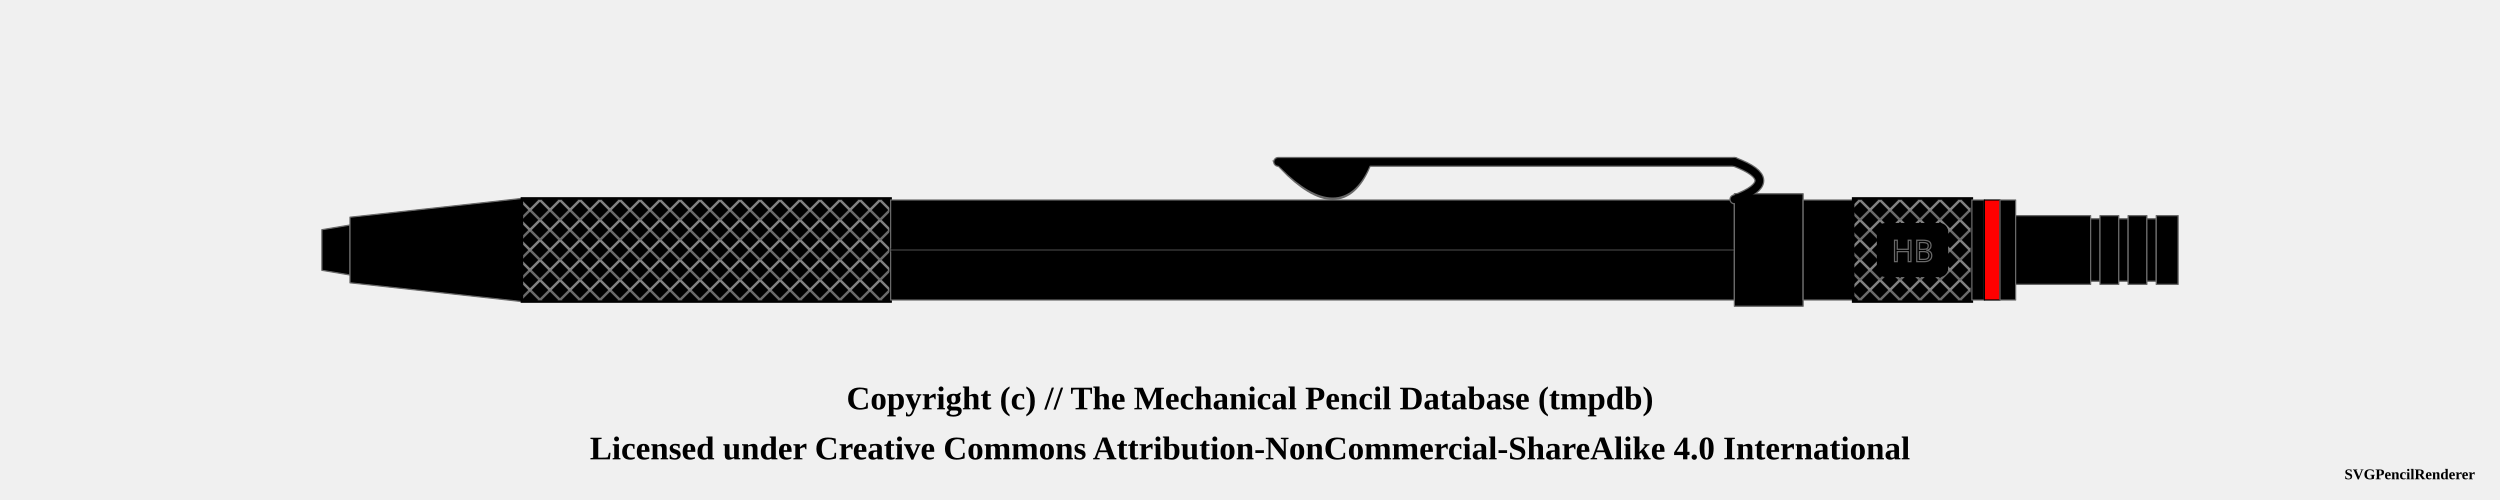
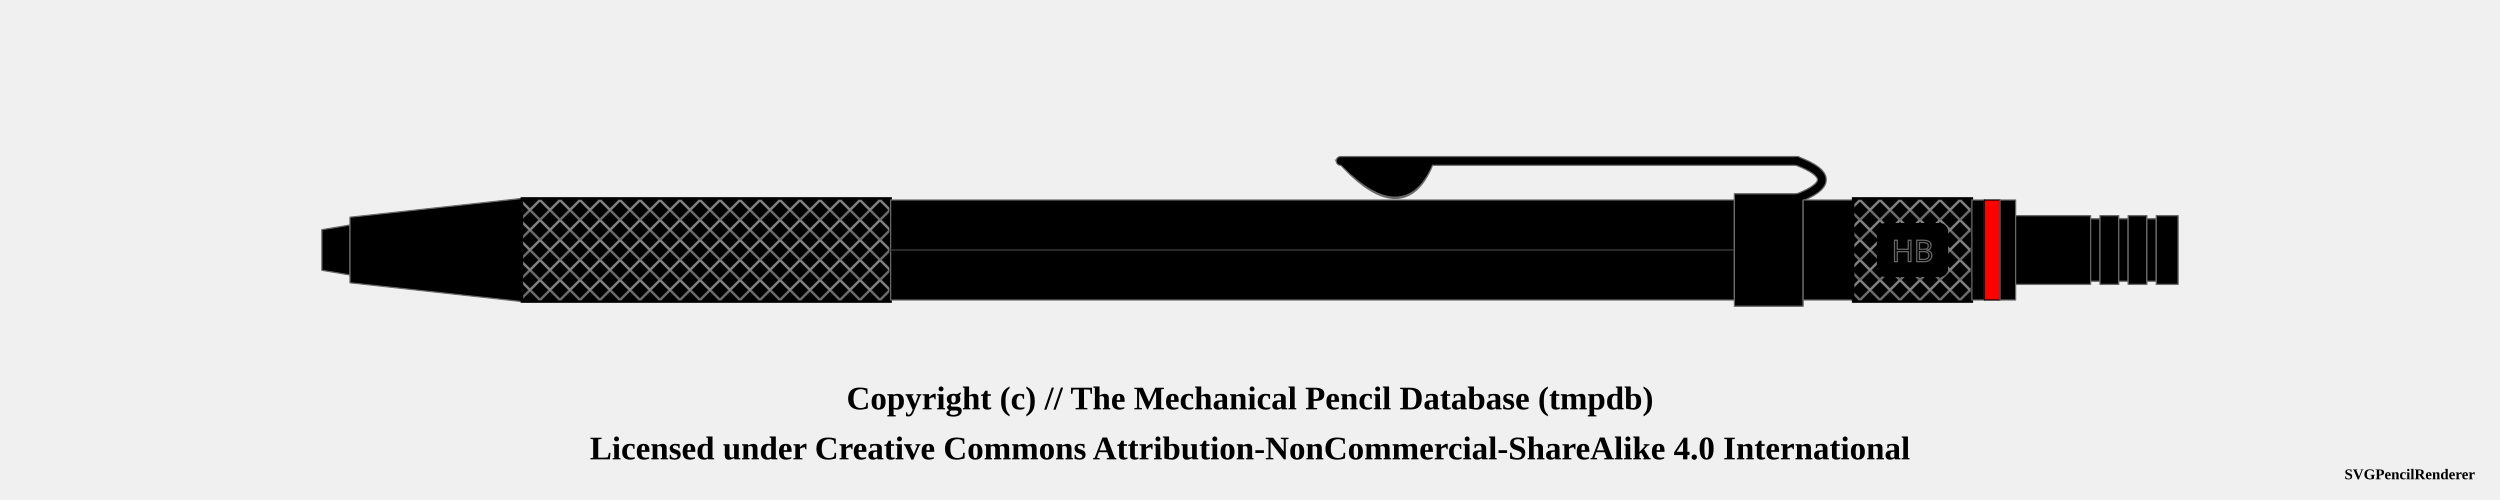
<svg xmlns="http://www.w3.org/2000/svg" width="1000" height="200">
  <pattern id="diagonalHatch" patternUnits="userSpaceOnUse" width="8" height="8">
    <path stroke="dimgray" stroke-linecap="round" stroke-width="1" d="M 4,4 L 8,8" />
    <path stroke="dimgray" stroke-linecap="round" stroke-width="1" d="M 4,4 L 0,8" />
    <path stroke="gray" stroke-linecap="round" stroke-width="1" d="M 4,4 L 8,0" />
    <path stroke="gray" stroke-linecap="round" stroke-width="1" d="M 4,4 L 0,0" />
  </pattern>
  <pattern id="spring" patternUnits="userSpaceOnUse" width="8" height="100">
    <path stroke="dimgray" stroke-linecap="round" stroke-width="2" d="M 0,0 L 8,100" />
    <path stroke="white" stroke-linecap="round" stroke-width="1" d="M 0,0 L 8,100" />
  </pattern>
  <g transform="rotate(0 0 0)">
    <path d="M128.75 91.875 L140 90 L140 110 L128.75 108.125 Z" stroke-width="0.5" stroke="dimgray" stroke-linejoin="round" fill="#000000" fill-opacity="1" />
    <path d="M140 86.875 L208.75 79.375 L208.75 120.625 L140 113.125 Z" stroke-width="0.5" stroke="dimgray" stroke-linejoin="round" fill="#000000" fill-opacity="1" />
    <path d="M208.75 79.375 L356.25 79.375 L356.25 120.625 L208.75 120.625 Z" stroke-width="0.5" stroke="dimgray" stroke-linejoin="round" fill="#000000" fill-opacity="1" />
    <path d="M208.75 79.375 L356.25 79.375 L356.25 120.625 L208.75 120.625 Z" stroke-width="1.0" stroke="black" fill="url(#diagonalHatch)" />
    <path d="M356.25 80 L693.75 80 L693.75 120 L356.25 120 Z" stroke-width="0.5" stroke="dimgray" stroke-linejoin="round" fill="#000000" fill-opacity="1" />
    <line x1="356.25" y1="100" x2="693.75" y2="100" stroke-width="1.5" stroke="black" fill="none" stroke-opacity="0.5" />
    <line x1="356.25" y1="100" x2="693.75" y2="100" stroke-width="0.5" stroke="gray" fill="none" stroke-opacity="0.5" />
-     <path d="M513.5 66.25 Q536.25 89.75 546.25 66.25 Z" stroke-width="4" stroke="dimgray" fill="dimgray" stroke-linecap="round" />
-     <line x1="511.25" y1="64.75" x2="693.75" y2="64.75" stroke-width="4" stroke="dimgray" fill="dimgray" stroke-linecap="round" />
-     <path d="M693.75 64.75 Q713.75 72.25 693.75 79.75" stroke-width="4" stroke="dimgray" fill="none" stroke-linecap="round" />
+     <path d="M538.5 65.875 Q561.25 89.375 571.25 65.875 Z" stroke-width="4" stroke="dimgray" fill="dimgray" stroke-linecap="round" />
+     <line x1="536.25" y1="64.375" x2="718.75" y2="64.375" stroke-width="4" stroke="dimgray" fill="dimgray" stroke-linecap="round" />
+     <path d="M718.75 64.375 Q738.75 71.875 718.75 79.375" stroke-width="4" stroke="dimgray" fill="none" stroke-linecap="round" />
    <path d="M693.75 77.5 L721.25 77.5 L721.25 122.5 L693.75 122.5 Z" stroke-width="0.5" stroke="dimgray" stroke-linejoin="round" fill="#000000" fill-opacity="1" />
-     <path d="M513.5 66.25 Q536.25 88.75 546.25 66.25 Z" stroke-width="3" stroke="#000000" fill="#000000" stroke-linecap="round" />
-     <line x1="511.25" y1="64.75" x2="693.75" y2="64.75" stroke-width="3" stroke="#000000" fill="#000000" stroke-linecap="round" />
-     <path d="M693.75 64.75 Q713.75 72.25 693.75 79.75" stroke-width="3" stroke="#000000" fill="none" stroke-linecap="round" />
+     <path d="M538.5 65.875 Q561.25 88.375 571.25 65.875 Z" stroke-width="3" stroke="#000000" fill="#000000" stroke-linecap="round" />
+     <line x1="536.25" y1="64.375" x2="718.75" y2="64.375" stroke-width="3" stroke="#000000" fill="#000000" stroke-linecap="round" />
+     <path d="M718.75 64.375 Q738.75 71.875 718.75 79.375" stroke-width="3" stroke="#000000" fill="none" stroke-linecap="round" />
    <path d="M721.25 80 L741.25 80 L741.25 120 L721.25 120 Z" stroke-width="0.5" stroke="dimgray" stroke-linejoin="round" fill="#000000" fill-opacity="1" />
    <path d="M741.25 79.375 L788.75 79.375 L788.75 120.625 L741.25 120.625 Z" stroke-width="0.5" stroke="dimgray" stroke-linejoin="round" fill="#000000" fill-opacity="1" />
    <path d="M741.25 79.375 L788.75 79.375 L788.75 120.625 L741.25 120.625 Z" stroke-width="1.0" stroke="black" fill="url(#diagonalHatch)" />
    <rect x="751.25" y="89.688" width="27.5" height="20.625" rx="3" ry="3" stroke-width="1" stroke="black" fill="#000000" />
    <text x="765" y="100" text-anchor="middle" dominant-baseline="central">
      <tspan stroke="dimgray" stroke-width="0.5" font-family="sans-serif" fill="black" textLength="{this.width * 5 - 24}"> HB</tspan>
    </text>
    <path d="M788.75 80 L793.75 80 L793.75 120 L788.75 120 Z" stroke-width="0.5" stroke="dimgray" stroke-linejoin="round" fill="#000000" fill-opacity="1" />
    <path d="M793.75 80 L800 80 L800 120 L793.75 120 Z" stroke-width="0.5" stroke="black" stroke-linejoin="round" fill="red" fill-opacity="1" />
    <path d="M800 80 L806.25 80 L806.25 120 L800 120 Z" stroke-width="0.5" stroke="dimgray" stroke-linejoin="round" fill="#000000" fill-opacity="1" />
    <path d="M806.25 86.25 L836.25 86.25 L836.25 113.75 L806.25 113.75 Z" stroke-width="0.5" stroke="dimgray" stroke-linejoin="round" fill="#000000" fill-opacity="1" />
    <path d="M836.25 87.5 L840 87.5 L840 112.5 L836.25 112.5 Z" stroke-width="0.5" stroke="dimgray" stroke-linejoin="round" fill="#000000" fill-opacity="1" />
    <path d="M840 86.25 L847.5 86.25 L847.5 113.75 L840 113.75 Z" stroke-width="0.5" stroke="dimgray" stroke-linejoin="round" fill="#000000" fill-opacity="1" />
    <path d="M847.5 87.5 L851.25 87.5 L851.25 112.5 L847.5 112.5 Z" stroke-width="0.5" stroke="dimgray" stroke-linejoin="round" fill="#000000" fill-opacity="1" />
    <path d="M851.25 86.25 L858.75 86.25 L858.75 113.75 L851.25 113.75 Z" stroke-width="0.5" stroke="dimgray" stroke-linejoin="round" fill="#000000" fill-opacity="1" />
    <path d="M858.75 87.5 L862.5 87.5 L862.5 112.5 L858.75 112.5 Z" stroke-width="0.5" stroke="dimgray" stroke-linejoin="round" fill="#000000" fill-opacity="1" />
    <path d="M862.5 86.25 L871.25 86.25 L871.25 113.75 L862.5 113.75 Z" stroke-width="0.5" stroke="dimgray" stroke-linejoin="round" fill="#000000" fill-opacity="1" />
  </g>
  <text x="50%" y="160" font-size="1.1em" font-weight="bold" text-anchor="middle" dominant-baseline="middle">Copyright (c) // The Mechanical Pencil Database (tmpdb)</text>
  <text x="50%" y="180" font-size="1.1em" font-weight="bold" text-anchor="middle" dominant-baseline="middle">Licensed under Creative Commons Attribution-NonCommercial-ShareAlike 4.0 International</text>
  <text x="990" y="190" font-size="0.5em" font-weight="bold" text-anchor="end" dominant-baseline="middle">SVGPencilRenderer</text>
</svg>
